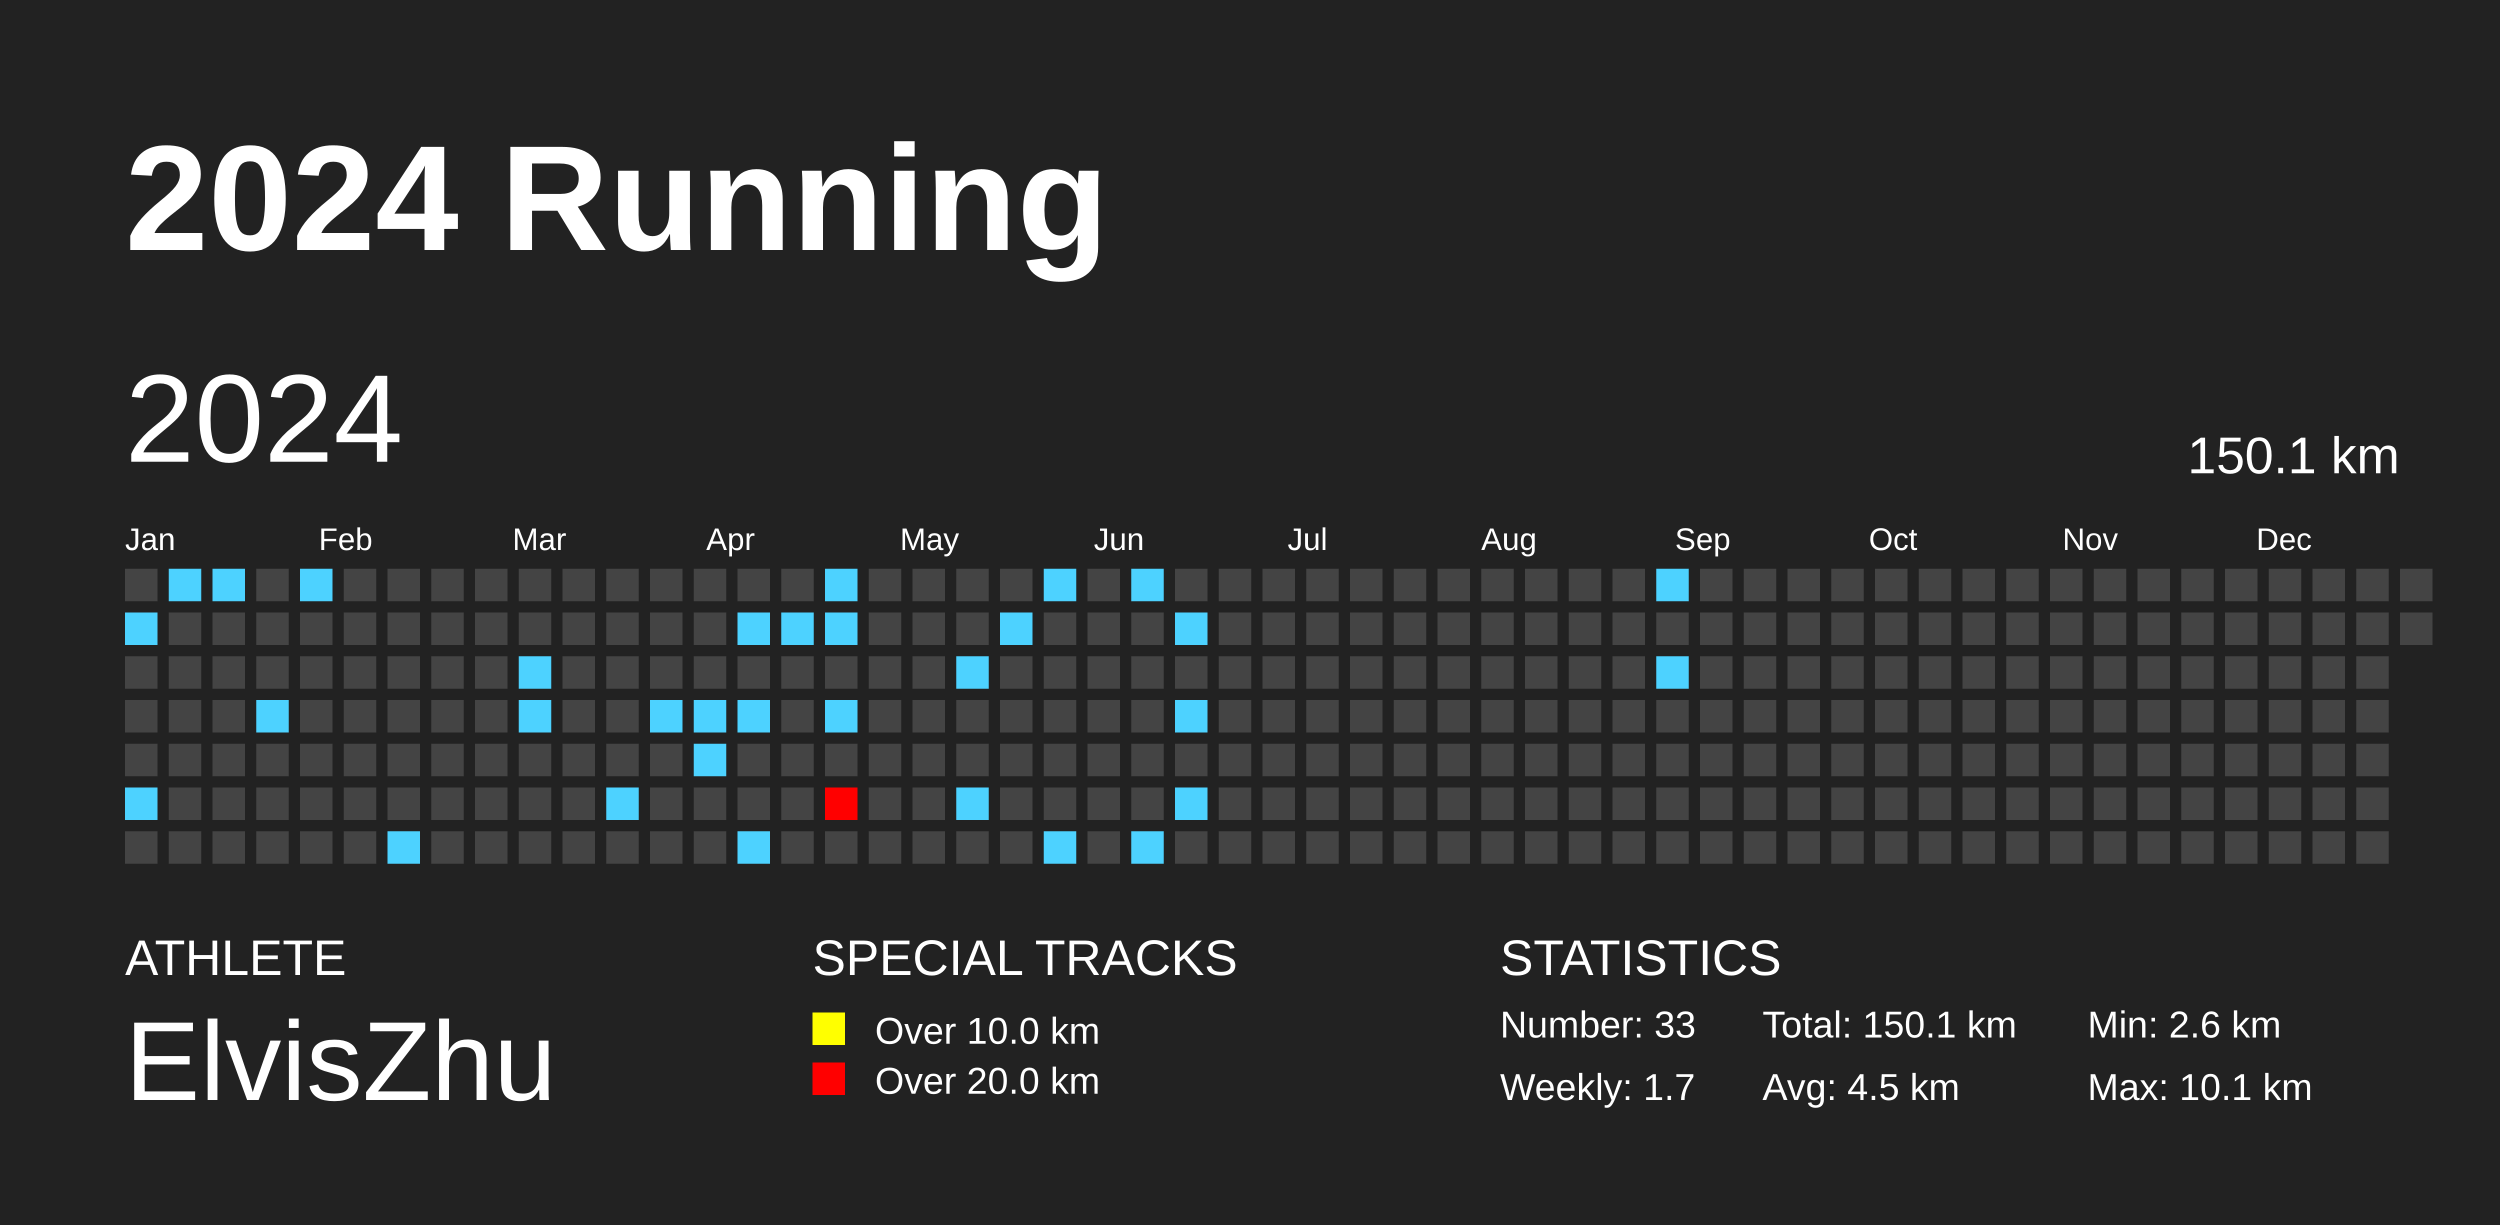
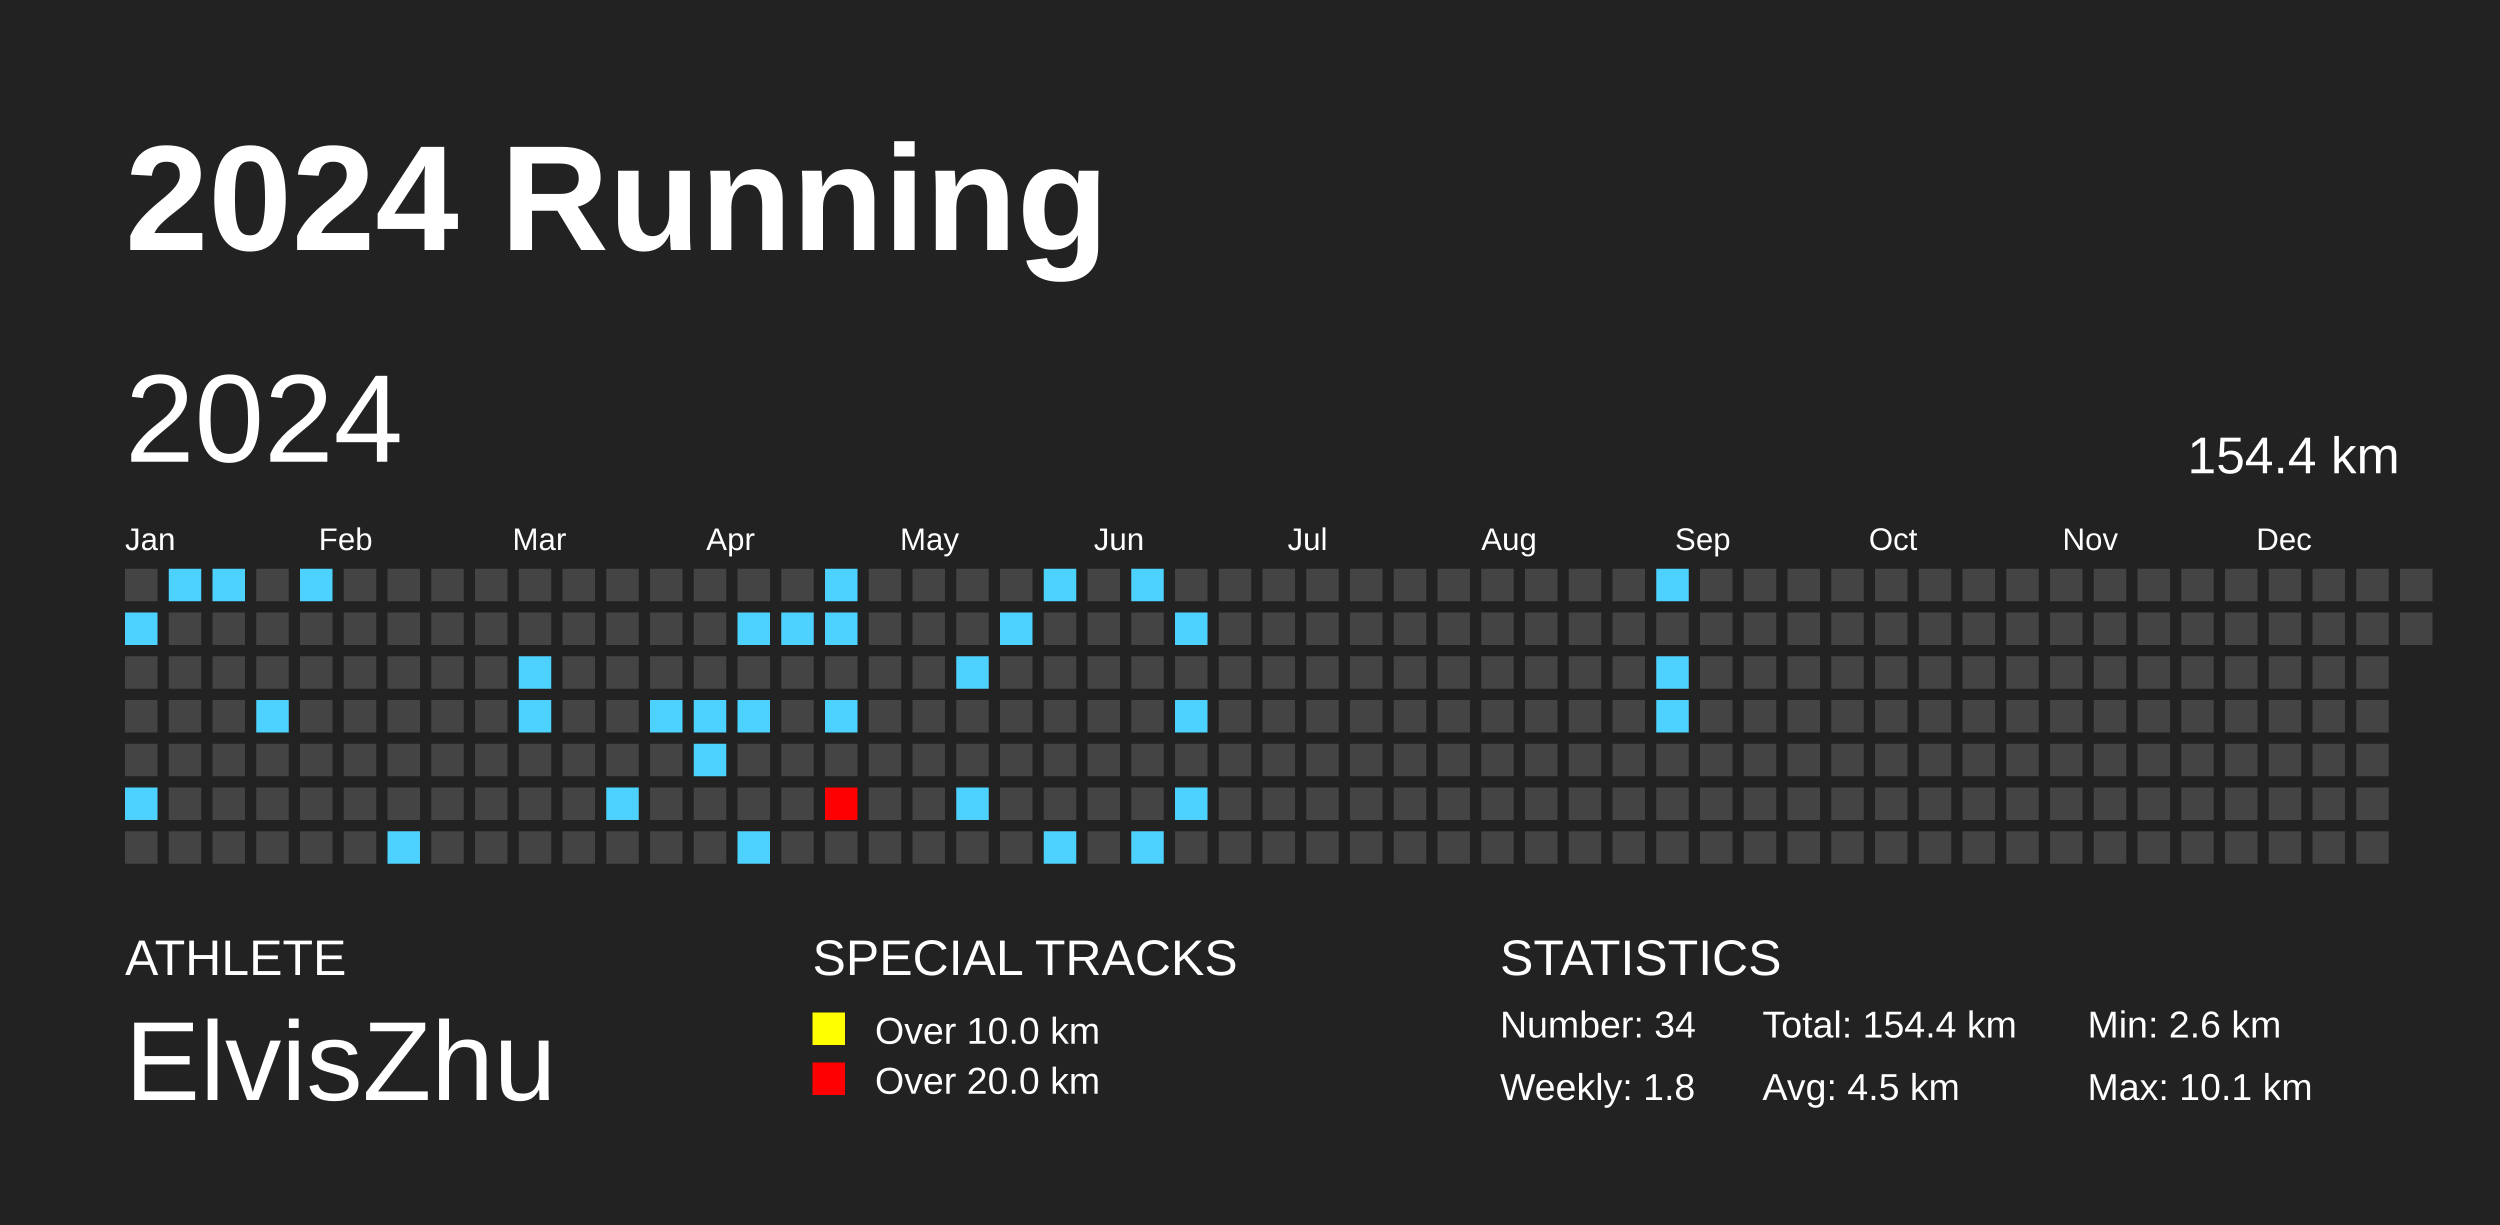
<svg xmlns="http://www.w3.org/2000/svg" baseProfile="full" height="98mm" version="1.1" viewBox="0,0,200,98" width="200mm">
  <defs />
  <rect fill="#222222" height="98" width="200" x="0" y="0" />
  <text fill="#FFFFFF" style="font-size:12px; font-family:Arial; font-weight:bold;" x="10" y="20">2024 Running</text>
  <text fill="#FFFFFF" style="font-size:4px; font-family:Arial" x="10" y="78">ATHLETE</text>
  <text fill="#FFFFFF" style="font-size:9px; font-family:Arial" x="10" y="88">ElvisZhu</text>
  <text fill="#FFFFFF" style="font-size:4px; font-family:Arial" x="65" y="78">SPECIAL TRACKS</text>
  <rect fill="yellow" height="2.6" width="2.6" x="65" y="81" />
  <text fill="#FFFFFF" style="font-size:3px; font-family:Arial" x="70" y="83.5">Over 10.0 km</text>
  <rect fill="red" height="2.6" width="2.6" x="65" y="85" />
  <text fill="#FFFFFF" style="font-size:3px; font-family:Arial" x="70" y="87.5">Over 20.0 km</text>
  <text fill="#FFFFFF" style="font-size:4px; font-family:Arial" x="120" y="78">STATISTICS</text>
-   <text fill="#FFFFFF" style="font-size:3px; font-family:Arial" x="120" y="83">Number: 33</text>
-   <text fill="#FFFFFF" style="font-size:3px; font-family:Arial" x="120" y="88">Weekly: 1.7</text>
-   <text fill="#FFFFFF" style="font-size:3px; font-family:Arial" x="141" y="83">Total: 150.1 km</text>
+   <text fill="#FFFFFF" style="font-size:3px; font-family:Arial" x="120" y="83">Number: 34</text>
+   <text fill="#FFFFFF" style="font-size:3px; font-family:Arial" x="120" y="88">Weekly: 1.8</text>
+   <text fill="#FFFFFF" style="font-size:3px; font-family:Arial" x="141" y="83">Total: 154.4 km</text>
  <text fill="#FFFFFF" style="font-size:3px; font-family:Arial" x="141" y="88">Avg: 4.5 km</text>
  <text fill="#FFFFFF" style="font-size:3px; font-family:Arial" x="167" y="83">Min: 2.6 km</text>
  <text fill="#FFFFFF" style="font-size:3px; font-family:Arial" x="167" y="88">Max: 10.1 km</text>
  <text dominant-baseline="hanging" fill="#FFFFFF" style="font-size:10.0px; font-family:Arial;" x="10" y="30">2024</text>
-   <text dominant-baseline="hanging" fill="#FFFFFF" style="font-size:4.125px; font-family:Arial;" x="175" y="35">150.1 km</text>
+   <text dominant-baseline="hanging" fill="#FFFFFF" style="font-size:4.125px; font-family:Arial;" x="175" y="35">154.4 km</text>
  <text fill="#FFFFFF" style="font-size:2.5px; font-family:Arial" x="10.0" y="44">Jan</text>
  <text fill="#FFFFFF" style="font-size:2.5px; font-family:Arial" x="25.5" y="44">Feb</text>
  <text fill="#FFFFFF" style="font-size:2.5px; font-family:Arial" x="41.0" y="44">Mar</text>
  <text fill="#FFFFFF" style="font-size:2.5px; font-family:Arial" x="56.5" y="44">Apr</text>
  <text fill="#FFFFFF" style="font-size:2.5px; font-family:Arial" x="72.0" y="44">May</text>
  <text fill="#FFFFFF" style="font-size:2.5px; font-family:Arial" x="87.5" y="44">Jun</text>
  <text fill="#FFFFFF" style="font-size:2.5px; font-family:Arial" x="103.0" y="44">Jul</text>
  <text fill="#FFFFFF" style="font-size:2.5px; font-family:Arial" x="118.5" y="44">Aug</text>
  <text fill="#FFFFFF" style="font-size:2.5px; font-family:Arial" x="134.0" y="44">Sep</text>
  <text fill="#FFFFFF" style="font-size:2.5px; font-family:Arial" x="149.5" y="44">Oct</text>
  <text fill="#FFFFFF" style="font-size:2.5px; font-family:Arial" x="165.0" y="44">Nov</text>
  <text fill="#FFFFFF" style="font-size:2.5px; font-family:Arial" x="180.5" y="44">Dec</text>
  <rect fill="#444444" height="2.6" width="2.6" x="10.0" y="45.5" />
  <rect fill="#4dd2ff" height="2.6" width="2.6" x="10.0" y="49.0" />
  <rect fill="#444444" height="2.6" width="2.6" x="10.0" y="52.5" />
  <rect fill="#444444" height="2.6" width="2.6" x="10.0" y="56.0" />
  <rect fill="#444444" height="2.6" width="2.6" x="10.0" y="59.5" />
  <rect fill="#4dd2ff" height="2.6" width="2.6" x="10.0" y="63.0" />
  <rect fill="#444444" height="2.6" width="2.6" x="10.0" y="66.5" />
  <rect fill="#4dd2ff" height="2.6" width="2.6" x="13.5" y="45.5" />
  <rect fill="#444444" height="2.6" width="2.6" x="13.5" y="49.0" />
  <rect fill="#444444" height="2.6" width="2.6" x="13.5" y="52.5" />
  <rect fill="#444444" height="2.6" width="2.6" x="13.5" y="56.0" />
  <rect fill="#444444" height="2.6" width="2.6" x="13.5" y="59.5" />
  <rect fill="#444444" height="2.6" width="2.6" x="13.5" y="63.0" />
  <rect fill="#444444" height="2.6" width="2.6" x="13.5" y="66.5" />
  <rect fill="#4dd2ff" height="2.6" width="2.6" x="17.0" y="45.5" />
  <rect fill="#444444" height="2.6" width="2.6" x="17.0" y="49.0" />
  <rect fill="#444444" height="2.6" width="2.6" x="17.0" y="52.5" />
  <rect fill="#444444" height="2.6" width="2.6" x="17.0" y="56.0" />
  <rect fill="#444444" height="2.6" width="2.6" x="17.0" y="59.5" />
  <rect fill="#444444" height="2.6" width="2.6" x="17.0" y="63.0" />
  <rect fill="#444444" height="2.6" width="2.6" x="17.0" y="66.5" />
  <rect fill="#444444" height="2.6" width="2.6" x="20.5" y="45.5" />
  <rect fill="#444444" height="2.6" width="2.6" x="20.5" y="49.0" />
  <rect fill="#444444" height="2.6" width="2.6" x="20.5" y="52.5" />
  <rect fill="#4dd2ff" height="2.6" width="2.6" x="20.5" y="56.0" />
  <rect fill="#444444" height="2.6" width="2.6" x="20.5" y="59.5" />
  <rect fill="#444444" height="2.6" width="2.6" x="20.5" y="63.0" />
  <rect fill="#444444" height="2.6" width="2.6" x="20.5" y="66.5" />
  <rect fill="#4dd2ff" height="2.6" width="2.6" x="24.0" y="45.5" />
  <rect fill="#444444" height="2.6" width="2.6" x="24.0" y="49.0" />
  <rect fill="#444444" height="2.6" width="2.6" x="24.0" y="52.5" />
  <rect fill="#444444" height="2.6" width="2.6" x="24.0" y="56.0" />
  <rect fill="#444444" height="2.6" width="2.6" x="24.0" y="59.5" />
  <rect fill="#444444" height="2.6" width="2.6" x="24.0" y="63.0" />
  <rect fill="#444444" height="2.6" width="2.6" x="24.0" y="66.5" />
  <rect fill="#444444" height="2.6" width="2.6" x="27.5" y="45.5" />
  <rect fill="#444444" height="2.6" width="2.6" x="27.5" y="49.0" />
  <rect fill="#444444" height="2.6" width="2.6" x="27.5" y="52.5" />
  <rect fill="#444444" height="2.6" width="2.6" x="27.5" y="56.0" />
  <rect fill="#444444" height="2.6" width="2.6" x="27.5" y="59.5" />
  <rect fill="#444444" height="2.6" width="2.6" x="27.5" y="63.0" />
  <rect fill="#444444" height="2.6" width="2.6" x="27.5" y="66.5" />
  <rect fill="#444444" height="2.6" width="2.6" x="31.0" y="45.5" />
  <rect fill="#444444" height="2.6" width="2.6" x="31.0" y="49.0" />
  <rect fill="#444444" height="2.6" width="2.6" x="31.0" y="52.5" />
  <rect fill="#444444" height="2.6" width="2.6" x="31.0" y="56.0" />
  <rect fill="#444444" height="2.6" width="2.6" x="31.0" y="59.5" />
  <rect fill="#444444" height="2.6" width="2.6" x="31.0" y="63.0" />
  <rect fill="#4dd2ff" height="2.6" width="2.6" x="31.0" y="66.5" />
  <rect fill="#444444" height="2.6" width="2.6" x="34.5" y="45.5" />
  <rect fill="#444444" height="2.6" width="2.6" x="34.5" y="49.0" />
  <rect fill="#444444" height="2.6" width="2.6" x="34.5" y="52.5" />
  <rect fill="#444444" height="2.6" width="2.6" x="34.5" y="56.0" />
  <rect fill="#444444" height="2.6" width="2.6" x="34.5" y="59.5" />
  <rect fill="#444444" height="2.6" width="2.6" x="34.5" y="63.0" />
  <rect fill="#444444" height="2.6" width="2.6" x="34.5" y="66.5" />
  <rect fill="#444444" height="2.6" width="2.6" x="38.0" y="45.5" />
  <rect fill="#444444" height="2.6" width="2.6" x="38.0" y="49.0" />
  <rect fill="#444444" height="2.6" width="2.6" x="38.0" y="52.5" />
  <rect fill="#444444" height="2.6" width="2.6" x="38.0" y="56.0" />
  <rect fill="#444444" height="2.6" width="2.6" x="38.0" y="59.5" />
  <rect fill="#444444" height="2.6" width="2.6" x="38.0" y="63.0" />
  <rect fill="#444444" height="2.6" width="2.6" x="38.0" y="66.5" />
  <rect fill="#444444" height="2.6" width="2.6" x="41.5" y="45.5" />
  <rect fill="#444444" height="2.6" width="2.6" x="41.5" y="49.0" />
  <rect fill="#4dd2ff" height="2.6" width="2.6" x="41.5" y="52.5" />
  <rect fill="#4dd2ff" height="2.6" width="2.6" x="41.5" y="56.0" />
  <rect fill="#444444" height="2.6" width="2.6" x="41.5" y="59.5" />
  <rect fill="#444444" height="2.6" width="2.6" x="41.5" y="63.0" />
  <rect fill="#444444" height="2.6" width="2.6" x="41.5" y="66.5" />
  <rect fill="#444444" height="2.6" width="2.6" x="45.0" y="45.5" />
  <rect fill="#444444" height="2.6" width="2.6" x="45.0" y="49.0" />
  <rect fill="#444444" height="2.6" width="2.6" x="45.0" y="52.5" />
  <rect fill="#444444" height="2.6" width="2.6" x="45.0" y="56.0" />
  <rect fill="#444444" height="2.6" width="2.6" x="45.0" y="59.5" />
  <rect fill="#444444" height="2.6" width="2.6" x="45.0" y="63.0" />
  <rect fill="#444444" height="2.6" width="2.6" x="45.0" y="66.5" />
  <rect fill="#444444" height="2.6" width="2.6" x="48.5" y="45.5" />
  <rect fill="#444444" height="2.6" width="2.6" x="48.5" y="49.0" />
  <rect fill="#444444" height="2.6" width="2.6" x="48.5" y="52.5" />
  <rect fill="#444444" height="2.6" width="2.6" x="48.5" y="56.0" />
  <rect fill="#444444" height="2.6" width="2.6" x="48.5" y="59.5" />
  <rect fill="#4dd2ff" height="2.6" width="2.6" x="48.5" y="63.0" />
  <rect fill="#444444" height="2.6" width="2.6" x="48.5" y="66.5" />
  <rect fill="#444444" height="2.6" width="2.6" x="52.0" y="45.5" />
  <rect fill="#444444" height="2.6" width="2.6" x="52.0" y="49.0" />
  <rect fill="#444444" height="2.6" width="2.6" x="52.0" y="52.5" />
  <rect fill="#4dd2ff" height="2.6" width="2.6" x="52.0" y="56.0" />
  <rect fill="#444444" height="2.6" width="2.6" x="52.0" y="59.5" />
  <rect fill="#444444" height="2.6" width="2.6" x="52.0" y="63.0" />
  <rect fill="#444444" height="2.6" width="2.6" x="52.0" y="66.5" />
  <rect fill="#444444" height="2.6" width="2.6" x="55.5" y="45.5" />
  <rect fill="#444444" height="2.6" width="2.6" x="55.5" y="49.0" />
  <rect fill="#444444" height="2.6" width="2.6" x="55.5" y="52.5" />
  <rect fill="#4dd2ff" height="2.6" width="2.6" x="55.5" y="56.0" />
  <rect fill="#4dd2ff" height="2.6" width="2.6" x="55.5" y="59.5" />
  <rect fill="#444444" height="2.6" width="2.6" x="55.5" y="63.0" />
  <rect fill="#444444" height="2.6" width="2.6" x="55.5" y="66.5" />
  <rect fill="#444444" height="2.6" width="2.6" x="59.0" y="45.5" />
  <rect fill="#4dd2ff" height="2.6" width="2.6" x="59.0" y="49.0" />
  <rect fill="#444444" height="2.6" width="2.6" x="59.0" y="52.5" />
  <rect fill="#4dd2ff" height="2.6" width="2.6" x="59.0" y="56.0" />
  <rect fill="#444444" height="2.6" width="2.6" x="59.0" y="59.5" />
  <rect fill="#444444" height="2.6" width="2.6" x="59.0" y="63.0" />
  <rect fill="#4dd2ff" height="2.6" width="2.6" x="59.0" y="66.5" />
  <rect fill="#444444" height="2.6" width="2.6" x="62.5" y="45.5" />
  <rect fill="#4dd2ff" height="2.6" width="2.6" x="62.5" y="49.0" />
  <rect fill="#444444" height="2.6" width="2.6" x="62.5" y="52.5" />
  <rect fill="#444444" height="2.6" width="2.6" x="62.5" y="56.0" />
  <rect fill="#444444" height="2.6" width="2.6" x="62.5" y="59.5" />
  <rect fill="#444444" height="2.6" width="2.6" x="62.5" y="63.0" />
  <rect fill="#444444" height="2.6" width="2.6" x="62.5" y="66.5" />
  <rect fill="#4dd2ff" height="2.6" width="2.6" x="66.0" y="45.5" />
  <rect fill="#4dd2ff" height="2.6" width="2.6" x="66.0" y="49.0" />
  <rect fill="#444444" height="2.6" width="2.6" x="66.0" y="52.5" />
  <rect fill="#4dd2ff" height="2.6" width="2.6" x="66.0" y="56.0" />
  <rect fill="#444444" height="2.6" width="2.6" x="66.0" y="59.5" />
  <rect fill="#ff0000" height="2.6" width="2.6" x="66.0" y="63.0" />
  <rect fill="#444444" height="2.6" width="2.6" x="66.0" y="66.5" />
  <rect fill="#444444" height="2.6" width="2.6" x="69.5" y="45.5" />
  <rect fill="#444444" height="2.6" width="2.6" x="69.5" y="49.0" />
  <rect fill="#444444" height="2.6" width="2.6" x="69.5" y="52.5" />
  <rect fill="#444444" height="2.6" width="2.6" x="69.5" y="56.0" />
  <rect fill="#444444" height="2.6" width="2.6" x="69.5" y="59.5" />
  <rect fill="#444444" height="2.6" width="2.6" x="69.5" y="63.0" />
  <rect fill="#444444" height="2.6" width="2.6" x="69.5" y="66.5" />
  <rect fill="#444444" height="2.6" width="2.6" x="73.0" y="45.5" />
  <rect fill="#444444" height="2.6" width="2.6" x="73.0" y="49.0" />
  <rect fill="#444444" height="2.6" width="2.6" x="73.0" y="52.5" />
  <rect fill="#444444" height="2.6" width="2.6" x="73.0" y="56.0" />
  <rect fill="#444444" height="2.6" width="2.6" x="73.0" y="59.5" />
  <rect fill="#444444" height="2.6" width="2.6" x="73.0" y="63.0" />
  <rect fill="#444444" height="2.6" width="2.6" x="73.0" y="66.5" />
  <rect fill="#444444" height="2.6" width="2.6" x="76.5" y="45.5" />
  <rect fill="#444444" height="2.6" width="2.6" x="76.5" y="49.0" />
  <rect fill="#4dd2ff" height="2.6" width="2.6" x="76.5" y="52.5" />
  <rect fill="#444444" height="2.6" width="2.6" x="76.5" y="56.0" />
  <rect fill="#444444" height="2.6" width="2.6" x="76.5" y="59.5" />
  <rect fill="#4dd2ff" height="2.6" width="2.6" x="76.5" y="63.0" />
  <rect fill="#444444" height="2.6" width="2.6" x="76.5" y="66.5" />
  <rect fill="#444444" height="2.6" width="2.6" x="80.0" y="45.5" />
  <rect fill="#4dd2ff" height="2.6" width="2.6" x="80.0" y="49.0" />
  <rect fill="#444444" height="2.6" width="2.6" x="80.0" y="52.5" />
  <rect fill="#444444" height="2.6" width="2.6" x="80.0" y="56.0" />
  <rect fill="#444444" height="2.6" width="2.6" x="80.0" y="59.5" />
  <rect fill="#444444" height="2.6" width="2.6" x="80.0" y="63.0" />
  <rect fill="#444444" height="2.6" width="2.6" x="80.0" y="66.5" />
  <rect fill="#4dd2ff" height="2.6" width="2.6" x="83.5" y="45.5" />
  <rect fill="#444444" height="2.6" width="2.6" x="83.5" y="49.0" />
  <rect fill="#444444" height="2.6" width="2.6" x="83.5" y="52.5" />
  <rect fill="#444444" height="2.6" width="2.6" x="83.5" y="56.0" />
  <rect fill="#444444" height="2.6" width="2.6" x="83.5" y="59.5" />
  <rect fill="#444444" height="2.6" width="2.6" x="83.5" y="63.0" />
  <rect fill="#4dd2ff" height="2.6" width="2.6" x="83.5" y="66.5" />
  <rect fill="#444444" height="2.6" width="2.6" x="87.0" y="45.5" />
  <rect fill="#444444" height="2.6" width="2.6" x="87.0" y="49.0" />
  <rect fill="#444444" height="2.6" width="2.6" x="87.0" y="52.5" />
  <rect fill="#444444" height="2.6" width="2.6" x="87.0" y="56.0" />
  <rect fill="#444444" height="2.6" width="2.6" x="87.0" y="59.5" />
  <rect fill="#444444" height="2.6" width="2.6" x="87.0" y="63.0" />
  <rect fill="#444444" height="2.6" width="2.6" x="87.0" y="66.5" />
  <rect fill="#4dd2ff" height="2.6" width="2.6" x="90.5" y="45.5" />
  <rect fill="#444444" height="2.6" width="2.6" x="90.5" y="49.0" />
  <rect fill="#444444" height="2.6" width="2.6" x="90.5" y="52.5" />
  <rect fill="#444444" height="2.6" width="2.6" x="90.5" y="56.0" />
  <rect fill="#444444" height="2.6" width="2.6" x="90.5" y="59.5" />
  <rect fill="#444444" height="2.6" width="2.6" x="90.5" y="63.0" />
  <rect fill="#4dd2ff" height="2.6" width="2.6" x="90.5" y="66.5" />
  <rect fill="#444444" height="2.6" width="2.6" x="94.0" y="45.5" />
  <rect fill="#4dd2ff" height="2.6" width="2.6" x="94.0" y="49.0" />
  <rect fill="#444444" height="2.6" width="2.6" x="94.0" y="52.5" />
  <rect fill="#4dd2ff" height="2.6" width="2.6" x="94.0" y="56.0" />
  <rect fill="#444444" height="2.6" width="2.6" x="94.0" y="59.5" />
  <rect fill="#4dd2ff" height="2.6" width="2.6" x="94.0" y="63.0" />
  <rect fill="#444444" height="2.6" width="2.6" x="94.0" y="66.5" />
  <rect fill="#444444" height="2.6" width="2.6" x="97.5" y="45.5" />
  <rect fill="#444444" height="2.6" width="2.6" x="97.5" y="49.0" />
  <rect fill="#444444" height="2.6" width="2.6" x="97.5" y="52.5" />
  <rect fill="#444444" height="2.6" width="2.6" x="97.5" y="56.0" />
  <rect fill="#444444" height="2.6" width="2.6" x="97.5" y="59.5" />
  <rect fill="#444444" height="2.6" width="2.6" x="97.5" y="63.0" />
  <rect fill="#444444" height="2.6" width="2.6" x="97.5" y="66.5" />
  <rect fill="#444444" height="2.6" width="2.6" x="101.0" y="45.5" />
  <rect fill="#444444" height="2.6" width="2.6" x="101.0" y="49.0" />
  <rect fill="#444444" height="2.6" width="2.6" x="101.0" y="52.5" />
  <rect fill="#444444" height="2.6" width="2.6" x="101.0" y="56.0" />
  <rect fill="#444444" height="2.6" width="2.6" x="101.0" y="59.5" />
  <rect fill="#444444" height="2.6" width="2.6" x="101.0" y="63.0" />
  <rect fill="#444444" height="2.6" width="2.6" x="101.0" y="66.5" />
  <rect fill="#444444" height="2.6" width="2.6" x="104.5" y="45.5" />
  <rect fill="#444444" height="2.6" width="2.6" x="104.5" y="49.0" />
  <rect fill="#444444" height="2.6" width="2.6" x="104.5" y="52.5" />
  <rect fill="#444444" height="2.6" width="2.6" x="104.5" y="56.0" />
  <rect fill="#444444" height="2.6" width="2.6" x="104.5" y="59.5" />
  <rect fill="#444444" height="2.6" width="2.6" x="104.5" y="63.0" />
  <rect fill="#444444" height="2.6" width="2.6" x="104.5" y="66.5" />
  <rect fill="#444444" height="2.6" width="2.6" x="108.0" y="45.5" />
  <rect fill="#444444" height="2.6" width="2.6" x="108.0" y="49.0" />
  <rect fill="#444444" height="2.6" width="2.6" x="108.0" y="52.5" />
  <rect fill="#444444" height="2.6" width="2.6" x="108.0" y="56.0" />
  <rect fill="#444444" height="2.6" width="2.6" x="108.0" y="59.5" />
  <rect fill="#444444" height="2.6" width="2.6" x="108.0" y="63.0" />
  <rect fill="#444444" height="2.6" width="2.6" x="108.0" y="66.5" />
  <rect fill="#444444" height="2.6" width="2.6" x="111.5" y="45.5" />
  <rect fill="#444444" height="2.6" width="2.6" x="111.5" y="49.0" />
  <rect fill="#444444" height="2.6" width="2.6" x="111.5" y="52.5" />
  <rect fill="#444444" height="2.6" width="2.6" x="111.5" y="56.0" />
  <rect fill="#444444" height="2.6" width="2.6" x="111.5" y="59.5" />
  <rect fill="#444444" height="2.6" width="2.6" x="111.5" y="63.0" />
  <rect fill="#444444" height="2.6" width="2.6" x="111.5" y="66.5" />
  <rect fill="#444444" height="2.6" width="2.6" x="115.0" y="45.5" />
  <rect fill="#444444" height="2.6" width="2.6" x="115.0" y="49.0" />
  <rect fill="#444444" height="2.6" width="2.6" x="115.0" y="52.5" />
  <rect fill="#444444" height="2.6" width="2.6" x="115.0" y="56.0" />
  <rect fill="#444444" height="2.6" width="2.6" x="115.0" y="59.5" />
  <rect fill="#444444" height="2.6" width="2.6" x="115.0" y="63.0" />
  <rect fill="#444444" height="2.6" width="2.6" x="115.0" y="66.5" />
  <rect fill="#444444" height="2.6" width="2.6" x="118.5" y="45.5" />
  <rect fill="#444444" height="2.6" width="2.6" x="118.5" y="49.0" />
  <rect fill="#444444" height="2.6" width="2.6" x="118.5" y="52.5" />
  <rect fill="#444444" height="2.6" width="2.6" x="118.5" y="56.0" />
  <rect fill="#444444" height="2.6" width="2.6" x="118.5" y="59.5" />
  <rect fill="#444444" height="2.6" width="2.6" x="118.5" y="63.0" />
  <rect fill="#444444" height="2.6" width="2.6" x="118.5" y="66.5" />
  <rect fill="#444444" height="2.6" width="2.6" x="122.0" y="45.5" />
  <rect fill="#444444" height="2.6" width="2.6" x="122.0" y="49.0" />
  <rect fill="#444444" height="2.6" width="2.6" x="122.0" y="52.5" />
  <rect fill="#444444" height="2.6" width="2.6" x="122.0" y="56.0" />
  <rect fill="#444444" height="2.6" width="2.6" x="122.0" y="59.5" />
  <rect fill="#444444" height="2.6" width="2.6" x="122.0" y="63.0" />
  <rect fill="#444444" height="2.6" width="2.6" x="122.0" y="66.5" />
  <rect fill="#444444" height="2.6" width="2.6" x="125.5" y="45.5" />
  <rect fill="#444444" height="2.6" width="2.6" x="125.5" y="49.0" />
  <rect fill="#444444" height="2.6" width="2.6" x="125.5" y="52.5" />
  <rect fill="#444444" height="2.6" width="2.6" x="125.5" y="56.0" />
  <rect fill="#444444" height="2.6" width="2.6" x="125.5" y="59.5" />
  <rect fill="#444444" height="2.6" width="2.6" x="125.5" y="63.0" />
  <rect fill="#444444" height="2.6" width="2.6" x="125.5" y="66.5" />
  <rect fill="#444444" height="2.6" width="2.6" x="129.0" y="45.5" />
  <rect fill="#444444" height="2.6" width="2.6" x="129.0" y="49.0" />
  <rect fill="#444444" height="2.6" width="2.6" x="129.0" y="52.5" />
  <rect fill="#444444" height="2.6" width="2.6" x="129.0" y="56.0" />
  <rect fill="#444444" height="2.6" width="2.6" x="129.0" y="59.5" />
  <rect fill="#444444" height="2.6" width="2.6" x="129.0" y="63.0" />
  <rect fill="#444444" height="2.6" width="2.6" x="129.0" y="66.5" />
  <rect fill="#4dd2ff" height="2.6" width="2.6" x="132.5" y="45.5" />
  <rect fill="#444444" height="2.6" width="2.6" x="132.5" y="49.0" />
  <rect fill="#4dd2ff" height="2.6" width="2.6" x="132.5" y="52.5" />
-   <rect fill="#444444" height="2.6" width="2.6" x="132.5" y="56.0" />
+   <rect fill="#4dd2ff" height="2.6" width="2.6" x="132.5" y="56.0" />
  <rect fill="#444444" height="2.6" width="2.6" x="132.5" y="59.5" />
  <rect fill="#444444" height="2.6" width="2.6" x="132.5" y="63.0" />
  <rect fill="#444444" height="2.6" width="2.6" x="132.5" y="66.5" />
  <rect fill="#444444" height="2.6" width="2.6" x="136.0" y="45.5" />
  <rect fill="#444444" height="2.6" width="2.6" x="136.0" y="49.0" />
  <rect fill="#444444" height="2.6" width="2.6" x="136.0" y="52.5" />
  <rect fill="#444444" height="2.6" width="2.6" x="136.0" y="56.0" />
  <rect fill="#444444" height="2.6" width="2.6" x="136.0" y="59.5" />
  <rect fill="#444444" height="2.6" width="2.6" x="136.0" y="63.0" />
  <rect fill="#444444" height="2.6" width="2.6" x="136.0" y="66.5" />
  <rect fill="#444444" height="2.6" width="2.6" x="139.5" y="45.5" />
  <rect fill="#444444" height="2.6" width="2.6" x="139.5" y="49.0" />
  <rect fill="#444444" height="2.6" width="2.6" x="139.5" y="52.5" />
  <rect fill="#444444" height="2.6" width="2.6" x="139.5" y="56.0" />
  <rect fill="#444444" height="2.6" width="2.6" x="139.5" y="59.5" />
  <rect fill="#444444" height="2.6" width="2.6" x="139.5" y="63.0" />
  <rect fill="#444444" height="2.6" width="2.6" x="139.5" y="66.5" />
  <rect fill="#444444" height="2.6" width="2.6" x="143.0" y="45.5" />
  <rect fill="#444444" height="2.6" width="2.6" x="143.0" y="49.0" />
  <rect fill="#444444" height="2.6" width="2.6" x="143.0" y="52.5" />
  <rect fill="#444444" height="2.6" width="2.6" x="143.0" y="56.0" />
  <rect fill="#444444" height="2.6" width="2.6" x="143.0" y="59.5" />
  <rect fill="#444444" height="2.6" width="2.6" x="143.0" y="63.0" />
  <rect fill="#444444" height="2.6" width="2.6" x="143.0" y="66.5" />
  <rect fill="#444444" height="2.6" width="2.6" x="146.5" y="45.5" />
  <rect fill="#444444" height="2.6" width="2.6" x="146.5" y="49.0" />
  <rect fill="#444444" height="2.6" width="2.6" x="146.5" y="52.5" />
  <rect fill="#444444" height="2.6" width="2.6" x="146.5" y="56.0" />
  <rect fill="#444444" height="2.6" width="2.6" x="146.5" y="59.5" />
  <rect fill="#444444" height="2.6" width="2.6" x="146.5" y="63.0" />
  <rect fill="#444444" height="2.6" width="2.6" x="146.5" y="66.5" />
  <rect fill="#444444" height="2.6" width="2.6" x="150.0" y="45.5" />
  <rect fill="#444444" height="2.6" width="2.6" x="150.0" y="49.0" />
  <rect fill="#444444" height="2.6" width="2.6" x="150.0" y="52.5" />
  <rect fill="#444444" height="2.6" width="2.6" x="150.0" y="56.0" />
  <rect fill="#444444" height="2.6" width="2.6" x="150.0" y="59.5" />
  <rect fill="#444444" height="2.6" width="2.6" x="150.0" y="63.0" />
  <rect fill="#444444" height="2.6" width="2.6" x="150.0" y="66.5" />
  <rect fill="#444444" height="2.6" width="2.6" x="153.5" y="45.5" />
  <rect fill="#444444" height="2.6" width="2.6" x="153.5" y="49.0" />
  <rect fill="#444444" height="2.6" width="2.6" x="153.5" y="52.5" />
  <rect fill="#444444" height="2.6" width="2.6" x="153.5" y="56.0" />
  <rect fill="#444444" height="2.6" width="2.6" x="153.5" y="59.5" />
  <rect fill="#444444" height="2.6" width="2.6" x="153.5" y="63.0" />
  <rect fill="#444444" height="2.6" width="2.6" x="153.5" y="66.5" />
  <rect fill="#444444" height="2.6" width="2.6" x="157.0" y="45.5" />
  <rect fill="#444444" height="2.6" width="2.6" x="157.0" y="49.0" />
  <rect fill="#444444" height="2.6" width="2.6" x="157.0" y="52.5" />
  <rect fill="#444444" height="2.6" width="2.6" x="157.0" y="56.0" />
  <rect fill="#444444" height="2.6" width="2.6" x="157.0" y="59.5" />
  <rect fill="#444444" height="2.6" width="2.6" x="157.0" y="63.0" />
  <rect fill="#444444" height="2.6" width="2.6" x="157.0" y="66.5" />
  <rect fill="#444444" height="2.6" width="2.6" x="160.5" y="45.5" />
  <rect fill="#444444" height="2.6" width="2.6" x="160.5" y="49.0" />
  <rect fill="#444444" height="2.6" width="2.6" x="160.5" y="52.5" />
  <rect fill="#444444" height="2.6" width="2.6" x="160.5" y="56.0" />
  <rect fill="#444444" height="2.6" width="2.6" x="160.5" y="59.5" />
  <rect fill="#444444" height="2.6" width="2.6" x="160.5" y="63.0" />
  <rect fill="#444444" height="2.6" width="2.6" x="160.5" y="66.5" />
  <rect fill="#444444" height="2.6" width="2.6" x="164.0" y="45.5" />
  <rect fill="#444444" height="2.6" width="2.6" x="164.0" y="49.0" />
  <rect fill="#444444" height="2.6" width="2.6" x="164.0" y="52.5" />
  <rect fill="#444444" height="2.6" width="2.6" x="164.0" y="56.0" />
  <rect fill="#444444" height="2.6" width="2.6" x="164.0" y="59.5" />
  <rect fill="#444444" height="2.6" width="2.6" x="164.0" y="63.0" />
  <rect fill="#444444" height="2.6" width="2.6" x="164.0" y="66.5" />
  <rect fill="#444444" height="2.6" width="2.6" x="167.5" y="45.5" />
  <rect fill="#444444" height="2.6" width="2.6" x="167.5" y="49.0" />
  <rect fill="#444444" height="2.6" width="2.6" x="167.5" y="52.5" />
  <rect fill="#444444" height="2.6" width="2.6" x="167.5" y="56.0" />
  <rect fill="#444444" height="2.6" width="2.6" x="167.5" y="59.5" />
  <rect fill="#444444" height="2.6" width="2.6" x="167.5" y="63.0" />
  <rect fill="#444444" height="2.6" width="2.6" x="167.5" y="66.5" />
  <rect fill="#444444" height="2.6" width="2.6" x="171.0" y="45.5" />
  <rect fill="#444444" height="2.6" width="2.6" x="171.0" y="49.0" />
  <rect fill="#444444" height="2.6" width="2.6" x="171.0" y="52.5" />
  <rect fill="#444444" height="2.6" width="2.6" x="171.0" y="56.0" />
  <rect fill="#444444" height="2.6" width="2.6" x="171.0" y="59.5" />
  <rect fill="#444444" height="2.6" width="2.6" x="171.0" y="63.0" />
  <rect fill="#444444" height="2.6" width="2.6" x="171.0" y="66.5" />
  <rect fill="#444444" height="2.6" width="2.6" x="174.5" y="45.5" />
  <rect fill="#444444" height="2.6" width="2.6" x="174.5" y="49.0" />
  <rect fill="#444444" height="2.6" width="2.6" x="174.5" y="52.5" />
  <rect fill="#444444" height="2.6" width="2.6" x="174.5" y="56.0" />
  <rect fill="#444444" height="2.6" width="2.6" x="174.5" y="59.5" />
  <rect fill="#444444" height="2.6" width="2.6" x="174.5" y="63.0" />
  <rect fill="#444444" height="2.6" width="2.6" x="174.5" y="66.5" />
  <rect fill="#444444" height="2.6" width="2.6" x="178.0" y="45.5" />
  <rect fill="#444444" height="2.6" width="2.6" x="178.0" y="49.0" />
  <rect fill="#444444" height="2.6" width="2.6" x="178.0" y="52.5" />
  <rect fill="#444444" height="2.6" width="2.6" x="178.0" y="56.0" />
  <rect fill="#444444" height="2.6" width="2.6" x="178.0" y="59.5" />
  <rect fill="#444444" height="2.6" width="2.6" x="178.0" y="63.0" />
  <rect fill="#444444" height="2.6" width="2.6" x="178.0" y="66.5" />
  <rect fill="#444444" height="2.6" width="2.6" x="181.5" y="45.5" />
  <rect fill="#444444" height="2.6" width="2.6" x="181.5" y="49.0" />
  <rect fill="#444444" height="2.6" width="2.6" x="181.5" y="52.5" />
  <rect fill="#444444" height="2.6" width="2.6" x="181.5" y="56.0" />
  <rect fill="#444444" height="2.6" width="2.6" x="181.5" y="59.5" />
  <rect fill="#444444" height="2.6" width="2.6" x="181.5" y="63.0" />
  <rect fill="#444444" height="2.6" width="2.6" x="181.5" y="66.5" />
  <rect fill="#444444" height="2.6" width="2.6" x="185.0" y="45.5" />
  <rect fill="#444444" height="2.6" width="2.6" x="185.0" y="49.0" />
  <rect fill="#444444" height="2.6" width="2.6" x="185.0" y="52.5" />
  <rect fill="#444444" height="2.6" width="2.6" x="185.0" y="56.0" />
  <rect fill="#444444" height="2.6" width="2.6" x="185.0" y="59.5" />
  <rect fill="#444444" height="2.6" width="2.6" x="185.0" y="63.0" />
  <rect fill="#444444" height="2.6" width="2.6" x="185.0" y="66.5" />
  <rect fill="#444444" height="2.6" width="2.6" x="188.5" y="45.5" />
  <rect fill="#444444" height="2.6" width="2.6" x="188.5" y="49.0" />
  <rect fill="#444444" height="2.6" width="2.6" x="188.5" y="52.5" />
  <rect fill="#444444" height="2.6" width="2.6" x="188.5" y="56.0" />
  <rect fill="#444444" height="2.6" width="2.6" x="188.5" y="59.5" />
  <rect fill="#444444" height="2.6" width="2.6" x="188.5" y="63.0" />
  <rect fill="#444444" height="2.6" width="2.6" x="188.5" y="66.5" />
  <rect fill="#444444" height="2.6" width="2.6" x="192.0" y="45.5" />
  <rect fill="#444444" height="2.6" width="2.6" x="192.0" y="49.0" />
</svg>
